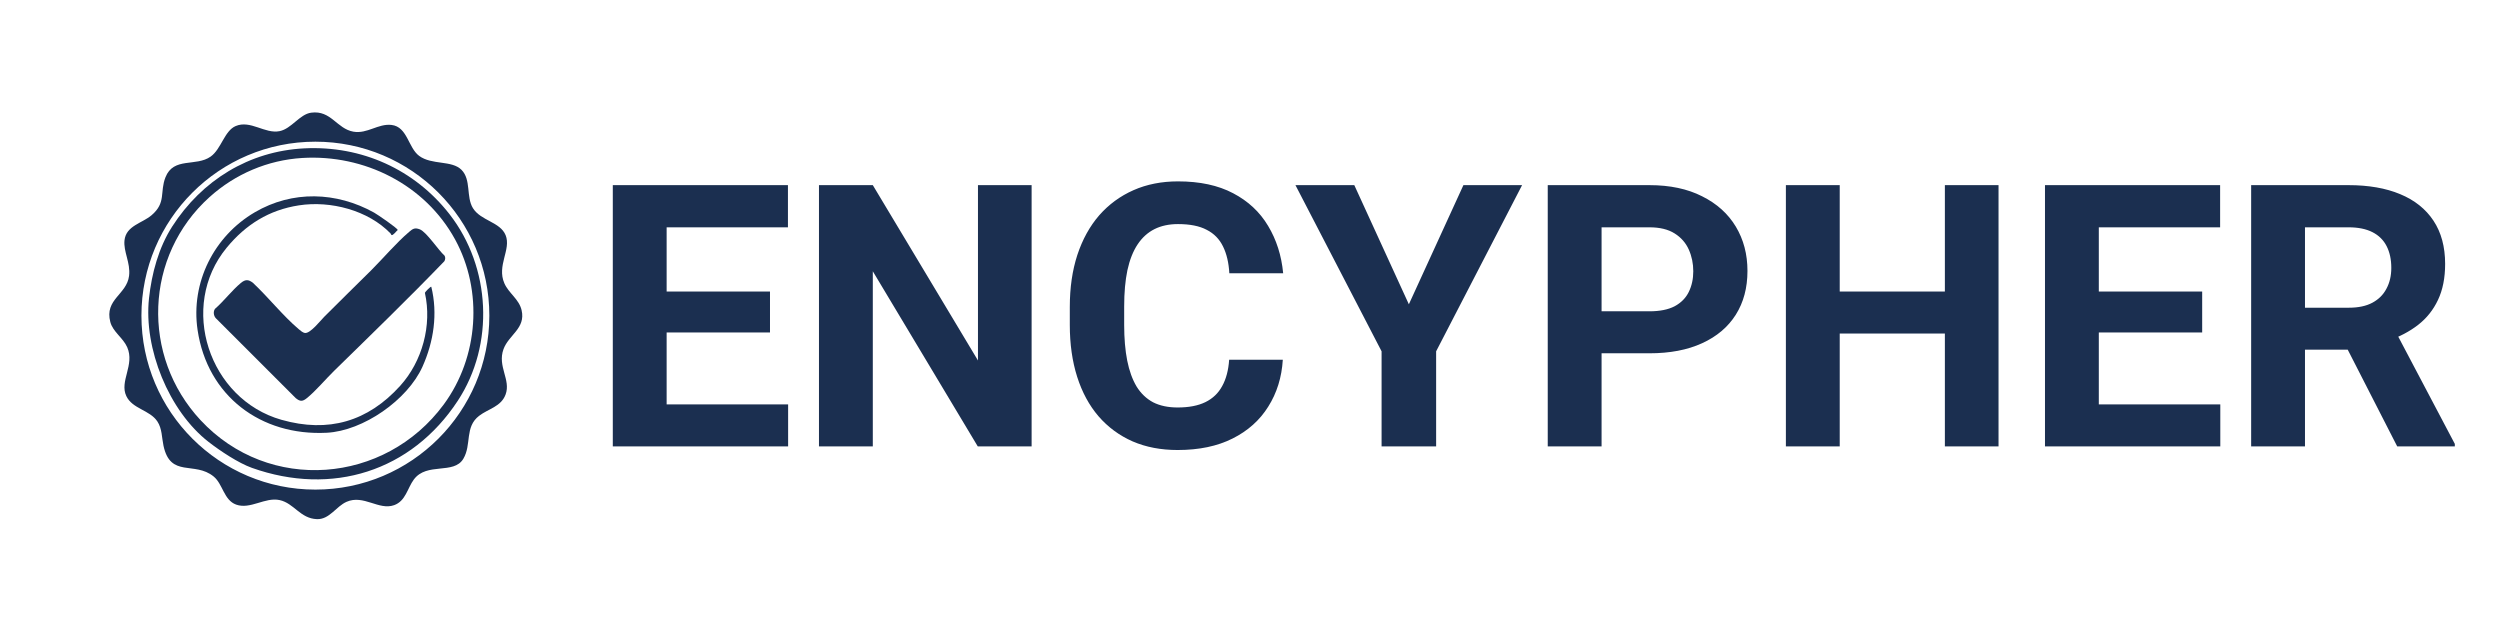
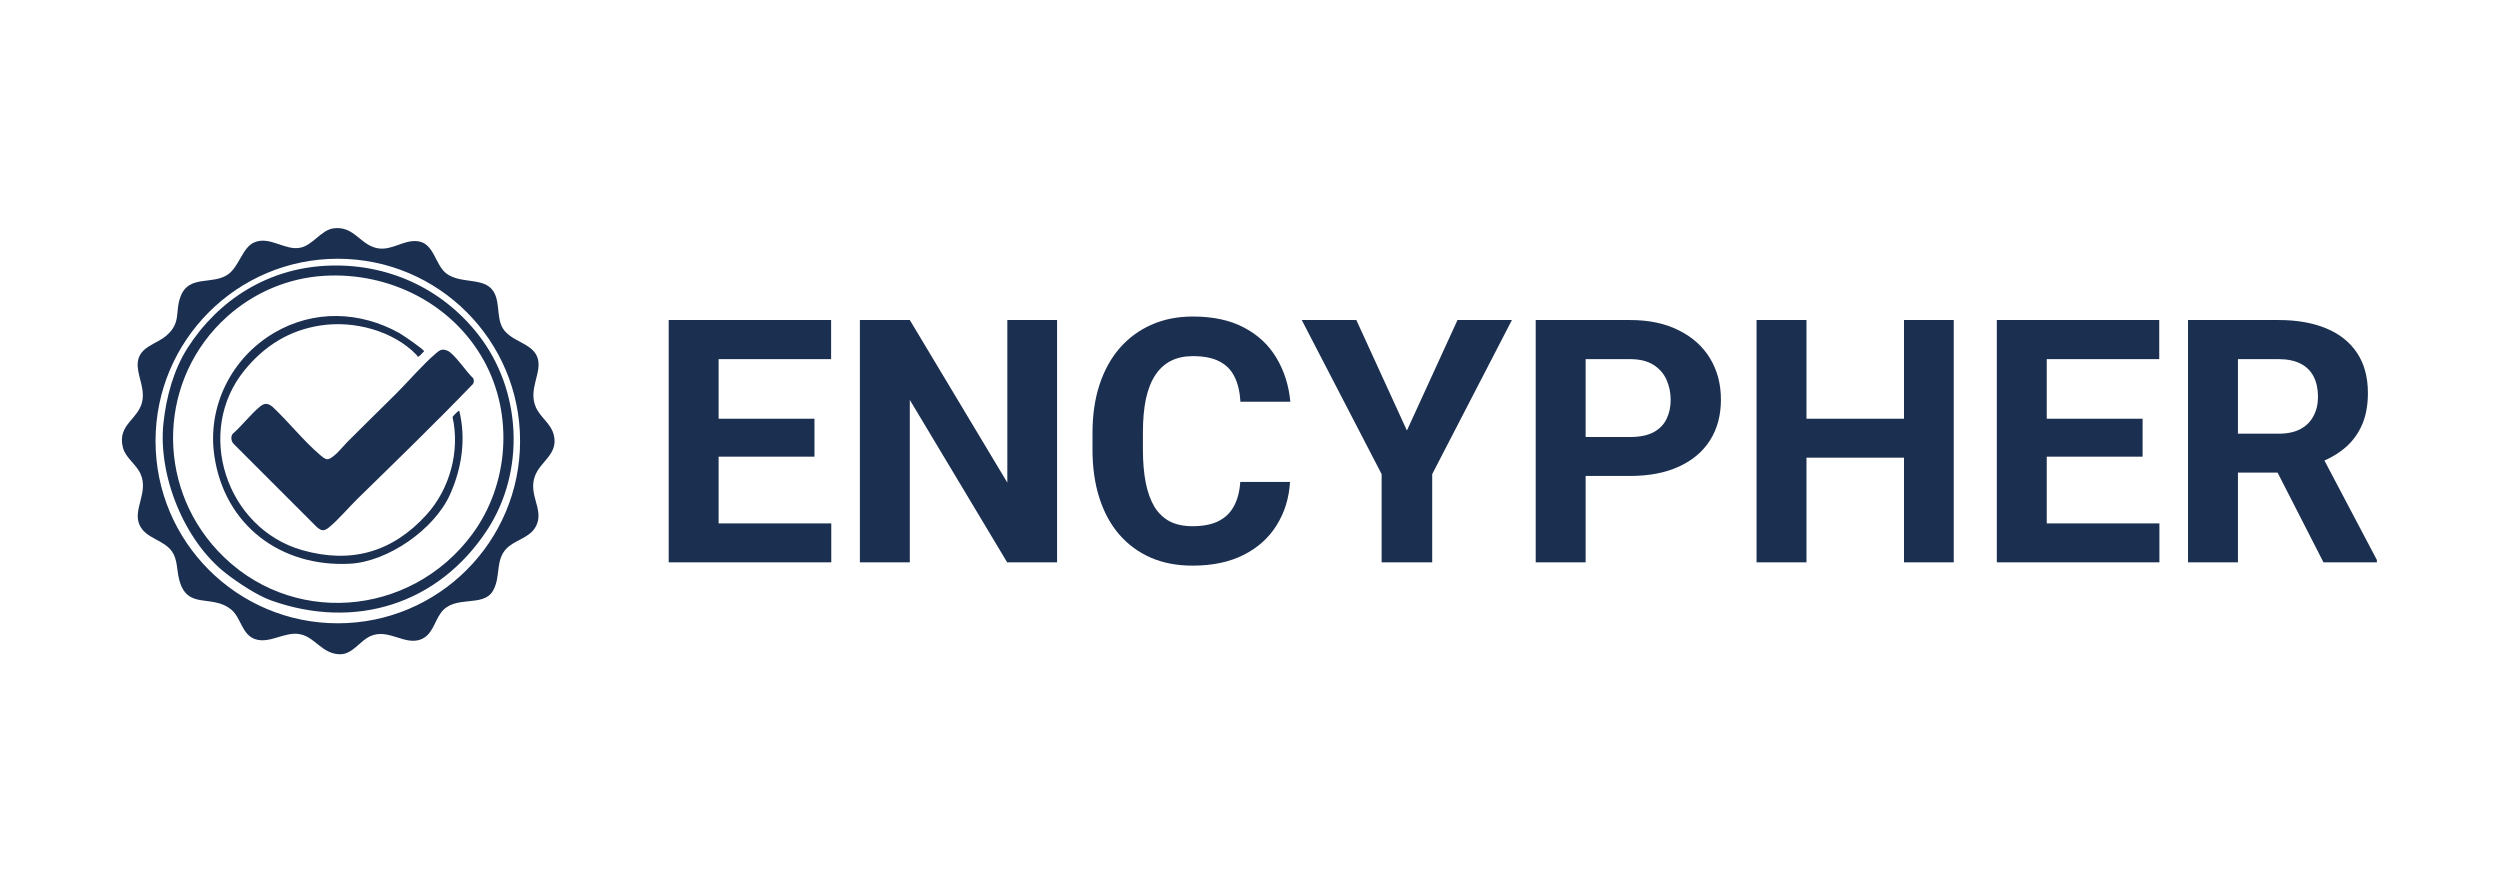
- <svg xmlns="http://www.w3.org/2000/svg" viewBox="0 0 950 240" width="950" height="240" role="img" aria-label="Encypher">
-   <g transform="translate(40,40) scale(6.66667)">
+ <svg xmlns="http://www.w3.org/2000/svg" viewBox="0 0 680 240" width="680" height="240" role="img" aria-label="Encypher">
+   <g transform="translate(32,60) scale(5)">
    <g transform="translate(12.7657,8.6617)">
      <path fill="#1b2f50" fill-rule="nonzero" transform="matrix(0.02354608,0,0,-0.02354608,9.12685,3.329909)" d="m 0,0 c 0,232.574 -188.539,421.113 -421.113,421.113 -232.574,0 -421.113,-188.539 -421.113,-421.113 0,-232.574 188.539,-421.113 421.113,-421.113 C -188.539,-421.113 0,-232.574 0,0 m -67.453,353 c 23.979,-23.981 10.797,-65.451 27.768,-92.817 18.974,-30.597 65.954,-33.172 79.076,-65.368 C 53.507,160.182 17.509,121.532 36.361,78.293 46.971,53.959 71.864,40.212 78.136,13.025 88.284,-30.962 46.909,-46.485 34.258,-81.182 c -15.204,-41.698 18.268,-74.005 5.128,-109.592 -10.999,-29.792 -41.748,-34.508 -64.249,-51.817 -35.197,-27.075 -17.661,-69.425 -38.048,-103.822 -23.241,-39.214 -88.417,-7.654 -119.92,-50.318 -15.57,-21.086 -19.66,-51.992 -47.602,-62.02 -37.141,-13.33 -73.918,26.168 -115.134,8.091 -25.387,-11.134 -41.467,-42.977 -71.635,-41.973 -40.694,1.354 -55.371,38.519 -90.549,46.161 -35.155,7.637 -70.921,-23.265 -105.134,-10.989 -29.976,10.755 -32.05,49.686 -54.486,68.033 -46.355,37.908 -104.624,-4.252 -121.466,74.566 -4.219,19.744 -3.26,41.357 -14.786,58.725 -18.598,28.025 -60.437,30.204 -75.202,61.504 -17.044,36.132 21.018,75.308 2.157,118.229 -9.922,22.582 -34.649,37.243 -40.879,61.005 -14.493,55.272 39.927,66.145 45.429,111.924 3.779,31.436 -14.077,58.522 -11.085,85.886 3.876,35.449 42.672,41.122 65.628,60.762 35.771,30.604 19.345,55.434 33.486,91.613 19.578,50.093 74.036,25.042 109.571,50.348 25.488,18.151 33.168,62.191 60.342,73.785 35.996,15.359 70.975,-19.554 106.446,-12.299 28.968,5.924 48.503,41.024 76.508,44.721 48.251,6.372 61.706,-38.856 102.102,-45.992 33.437,-5.906 59.88,20.108 92.391,16.301 38.545,-4.512 40.264,-55.377 66.904,-74.961 30.814,-22.653 78.673,-9.989 102.372,-33.689" />
      <path fill="#1b2f50" fill-rule="nonzero" transform="matrix(0.02354608,0,0,-0.02354608,-1.536626,-5.657183)" d="m 0,0 c -83.528,-5.076 -162.357,-38.8 -224.157,-94.394 -158.015,-142.145 -166.457,-385.295 -21.94,-540.428 165.409,-177.56 446.282,-154.97 588.662,38.19 84.213,114.248 95.688,274.838 27.221,399.718 C 297.105,-64.347 150.152,9.124 0,0 M 5.205,23.285 C 143.817,30.151 272.03,-27.605 356.728,-136.46 456.427,-264.595 466.08,-451.411 376.376,-587.884 263.962,-758.908 71.908,-818.956 -121.656,-750.26 c -32.852,11.659 -77.116,41.147 -104.929,62.729 -96.585,74.95 -157.627,226.56 -144.421,347.923 6.569,60.365 23.33,122.486 56.048,173.515 71.625,111.712 185.876,182.726 320.163,189.378" />
      <path fill="#1b2f50" fill-rule="nonzero" transform="matrix(0.02354608,0,0,-0.02354608,2.376377,0.760557)" d="m 0,0 c 29.751,29.632 61.152,66.947 92.627,93.729 8.727,7.426 13.408,10.728 25.56,6.146 16.328,-6.156 45.296,-50.829 60.057,-63.748 2.451,-4.138 2.004,-9.397 -0.391,-13.439 -87.041,-90.36 -177.441,-177.881 -267.071,-265.566 -20.595,-20.148 -44.143,-48.328 -65.711,-65.836 -10.684,-8.674 -16.474,-8.656 -27.14,0 l -193.453,193.451 c -5.327,5.857 -6.63,16.108 -1.906,22.6 21.521,18.741 40.871,44.559 62.52,62.579 10.895,9.068 18.62,9.015 29.722,-0.002 36.955,-34.62 71.913,-79.106 110.22,-111.604 3.871,-3.284 10.239,-8.849 15.195,-9.415 13.191,-1.507 37.453,29.815 46.694,39.13 C -75.711,-74.315 -37.573,-37.422 0,0" />
      <path fill="#1b2f50" fill-rule="nonzero" transform="matrix(0.02354608,0,0,-0.02354608,3.544771,-1.265833)" d="m 0,0 c -0.216,0.126 -1.012,2.659 -2.026,3.71 -54.348,56.357 -145.316,79.861 -221.695,68.13 -72.555,-11.143 -128.881,-46.55 -174.916,-102.365 -117.608,-142.594 -43.035,-367.034 132.52,-416.806 113.594,-32.204 209.023,-4.247 287.25,82.155 53.615,59.218 77.446,146.726 59.953,225.052 0.463,2.527 14.054,16.355 15.468,14.84 16.044,-65.162 5.842,-132.859 -21.313,-193.404 -36.108,-80.507 -143.607,-155.591 -232.049,-160.015 -159.635,-7.985 -288.716,89.134 -312.403,248.714 -17.045,114.837 39.58,227.12 138.491,285.019 91.096,53.324 197.675,49.923 288.862,-0.821 C -34.567,50.151 15.294,16.303 15.289,12.073 12.155,9.902 3.731,-2.182 0,0" />
    </g>
  </g>
-   <path fill="#1b2f50" transform="matrix(0.15517,0,0,0.15517,224,169.64)" aria-label="ENCYPHER" d="M 486.475,-102.832 V 0 H 145.898 V -102.832 Z M 188.965,-639.844 V 0 H 57.129 v -639.844 z m 253.125,260.596 v 100.195 h -296.191 v -100.195 z m 43.945,-260.596 v 103.271 H 145.898 v -103.271 z m 596.746,0 V 0 H 950.945 L 693.865,-428.906 V 0 H 562.029 v -639.844 h 131.836 l 257.52,429.346 v -429.346 z m 483.746,427.588 h 131.397 q -3.955,64.6 -35.596,114.697 -31.201,50.098 -87.451,78.223 -55.811,28.125 -134.473,28.125 -61.523,0 -110.303,-21.094 -48.779,-21.533 -83.496,-61.523 -34.277,-39.99 -52.295,-96.68 -18.017,-56.689 -18.017,-127.002 v -44.385 q 0,-70.312 18.457,-127.002 18.896,-57.129 53.613,-97.119 35.156,-39.99 83.936,-61.523 48.779,-21.533 108.984,-21.533 79.981,0 134.912,29.004 55.371,29.004 85.693,79.98 30.762,50.977 36.914,116.016 h -131.836 q -2.197,-38.672 -15.381,-65.479 -13.184,-27.246 -39.99,-40.869 -26.367,-14.062 -70.312,-14.062 -32.959,0 -57.568,12.305 -24.609,12.305 -41.309,37.354 -16.699,25.049 -25.049,63.281 -7.91,37.793 -7.91,88.77 v 45.264 q 0,49.658 7.471,87.451 7.471,37.354 22.852,63.281 15.82,25.488 40.43,38.672 25.049,12.744 60.205,12.744 41.309,0 68.115,-13.184 26.807,-13.184 40.869,-39.111 14.502,-25.928 17.139,-64.6 z m 306.492,-427.588 133.594,291.797 133.594,-291.797 h 143.701 l -210.498,406.934 V 0 h -133.594 v -232.91 l -210.938,-406.934 z m 722.879,411.768 H 2432.862 V -330.908 h 163.037 q 37.793,0 61.523,-12.305 23.73,-12.744 34.717,-35.156 10.986,-22.412 10.986,-50.537 0,-28.564 -10.986,-53.174 -10.986,-24.609 -34.717,-39.551 -23.73,-14.941 -61.523,-14.941 h -117.334 V 0 H 2346.729 v -639.844 h 249.17 q 75.147,0 128.76,27.246 54.053,26.807 82.617,74.268 28.564,47.461 28.564,108.545 0,61.963 -28.564,107.227 -28.564,45.264 -82.617,69.873 -53.613,24.609 -128.76,24.609 z m 760.739,-151.172 v 102.832 h -333.984 v -102.832 z m -294.873,-260.596 V 0 H 2929.929 v -639.844 z m 388.916,0 V 0 h -131.397 v -639.844 z m 543.094,537.012 V 0 H 3653.198 V -102.832 Z M 3696.265,-639.844 V 0 H 3564.429 v -639.844 z m 253.125,260.596 v 100.195 h -296.191 v -100.195 z m 43.945,-260.596 v 103.271 h -340.137 v -103.271 z m 75.994,0 h 238.623 q 73.389,0 126.123,21.973 53.174,21.973 81.738,65.039 28.564,43.066 28.564,105.908 0,51.416 -17.578,88.33 -17.139,36.475 -48.779,61.084 -31.201,24.17 -73.389,38.672 l -41.748,21.973 h -207.422 l -0.879,-102.832 h 154.248 q 34.717,0 57.568,-12.305 22.852,-12.305 34.277,-34.277 11.865,-21.973 11.865,-50.977 0,-30.762 -11.426,-53.174 -11.426,-22.412 -34.717,-34.277 -23.291,-11.865 -58.447,-11.865 H 4201.165 V 0 H 4069.329 Z M 4427.044,0 l -145.898,-285.205 139.307,-0.879 147.656,279.932 V 0 Z" />
+   <path fill="#1b2f50" transform="matrix(0.103,0,0,0.103,176,152.95)" aria-label="ENCYPHER" d="M 486.475,-102.832 V 0 H 145.898 V -102.832 Z M 188.965,-639.844 V 0 H 57.129 v -639.844 z m 253.125,260.596 v 100.195 h -296.191 v -100.195 z m 43.945,-260.596 v 103.271 H 145.898 v -103.271 z m 596.746,0 V 0 H 950.945 L 693.865,-428.906 V 0 H 562.029 v -639.844 h 131.836 l 257.52,429.346 v -429.346 z m 483.746,427.588 h 131.397 q -3.955,64.6 -35.596,114.697 -31.201,50.098 -87.451,78.223 -55.811,28.125 -134.473,28.125 -61.523,0 -110.303,-21.094 -48.779,-21.533 -83.496,-61.523 -34.277,-39.99 -52.295,-96.68 -18.017,-56.689 -18.017,-127.002 v -44.385 q 0,-70.312 18.457,-127.002 18.896,-57.129 53.613,-97.119 35.156,-39.99 83.936,-61.523 48.779,-21.533 108.984,-21.533 79.981,0 134.912,29.004 55.371,29.004 85.693,79.98 30.762,50.977 36.914,116.016 h -131.836 q -2.197,-38.672 -15.381,-65.479 -13.184,-27.246 -39.99,-40.869 -26.367,-14.062 -70.312,-14.062 -32.959,0 -57.568,12.305 -24.609,12.305 -41.309,37.354 -16.699,25.049 -25.049,63.281 -7.91,37.793 -7.91,88.77 v 45.264 q 0,49.658 7.471,87.451 7.471,37.354 22.852,63.281 15.82,25.488 40.43,38.672 25.049,12.744 60.205,12.744 41.309,0 68.115,-13.184 26.807,-13.184 40.869,-39.111 14.502,-25.928 17.139,-64.6 z m 306.492,-427.588 133.594,291.797 133.594,-291.797 h 143.701 l -210.498,406.934 V 0 h -133.594 v -232.91 l -210.938,-406.934 z m 722.879,411.768 H 2432.862 V -330.908 h 163.037 q 37.793,0 61.523,-12.305 23.73,-12.744 34.717,-35.156 10.986,-22.412 10.986,-50.537 0,-28.564 -10.986,-53.174 -10.986,-24.609 -34.717,-39.551 -23.73,-14.941 -61.523,-14.941 h -117.334 V 0 H 2346.729 v -639.844 h 249.17 q 75.147,0 128.76,27.246 54.053,26.807 82.617,74.268 28.564,47.461 28.564,108.545 0,61.963 -28.564,107.227 -28.564,45.264 -82.617,69.873 -53.613,24.609 -128.76,24.609 z m 760.739,-151.172 v 102.832 h -333.984 v -102.832 z m -294.873,-260.596 V 0 H 2929.929 v -639.844 z m 388.916,0 V 0 h -131.397 v -639.844 z m 543.094,537.012 V 0 H 3653.198 V -102.832 Z M 3696.265,-639.844 V 0 H 3564.429 v -639.844 z m 253.125,260.596 v 100.195 h -296.191 v -100.195 z m 43.945,-260.596 v 103.271 h -340.137 v -103.271 z m 75.994,0 h 238.623 q 73.389,0 126.123,21.973 53.174,21.973 81.738,65.039 28.564,43.066 28.564,105.908 0,51.416 -17.578,88.33 -17.139,36.475 -48.779,61.084 -31.201,24.17 -73.389,38.672 l -41.748,21.973 h -207.422 l -0.879,-102.832 h 154.248 q 34.717,0 57.568,-12.305 22.852,-12.305 34.277,-34.277 11.865,-21.973 11.865,-50.977 0,-30.762 -11.426,-53.174 -11.426,-22.412 -34.717,-34.277 -23.291,-11.865 -58.447,-11.865 H 4201.165 V 0 H 4069.329 Z M 4427.044,0 l -145.898,-285.205 139.307,-0.879 147.656,279.932 V 0 Z" />
</svg>
